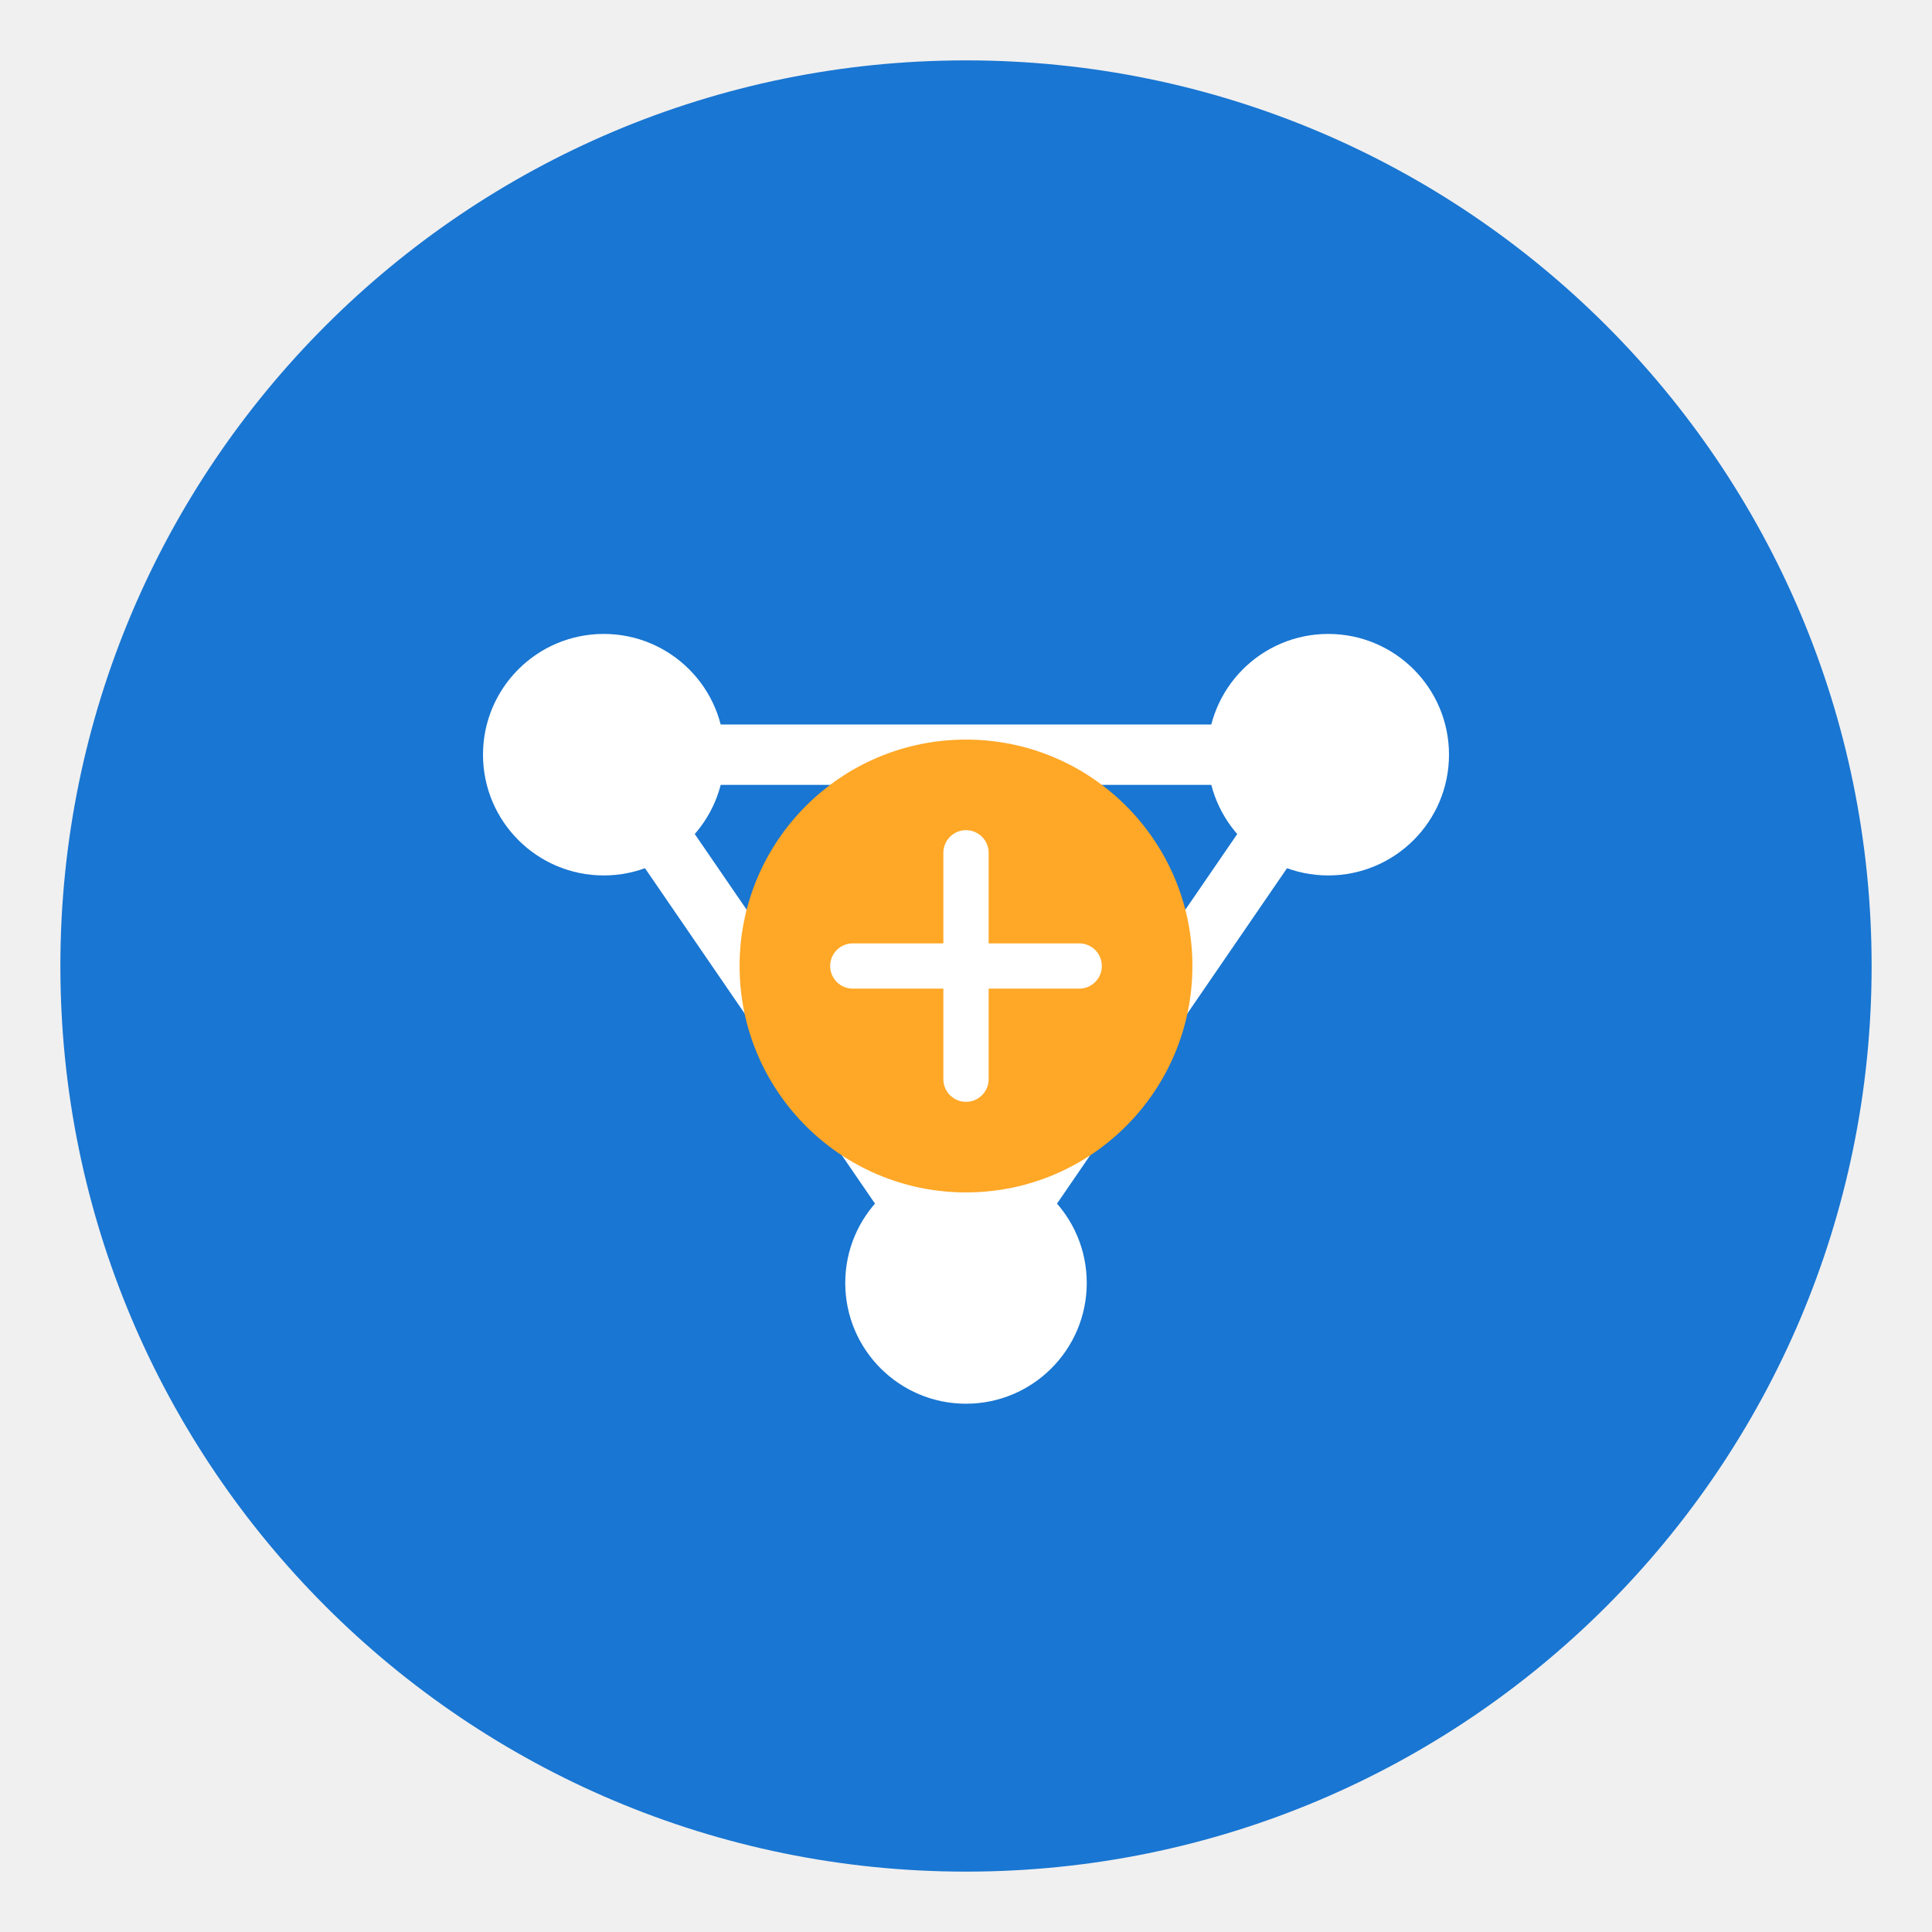
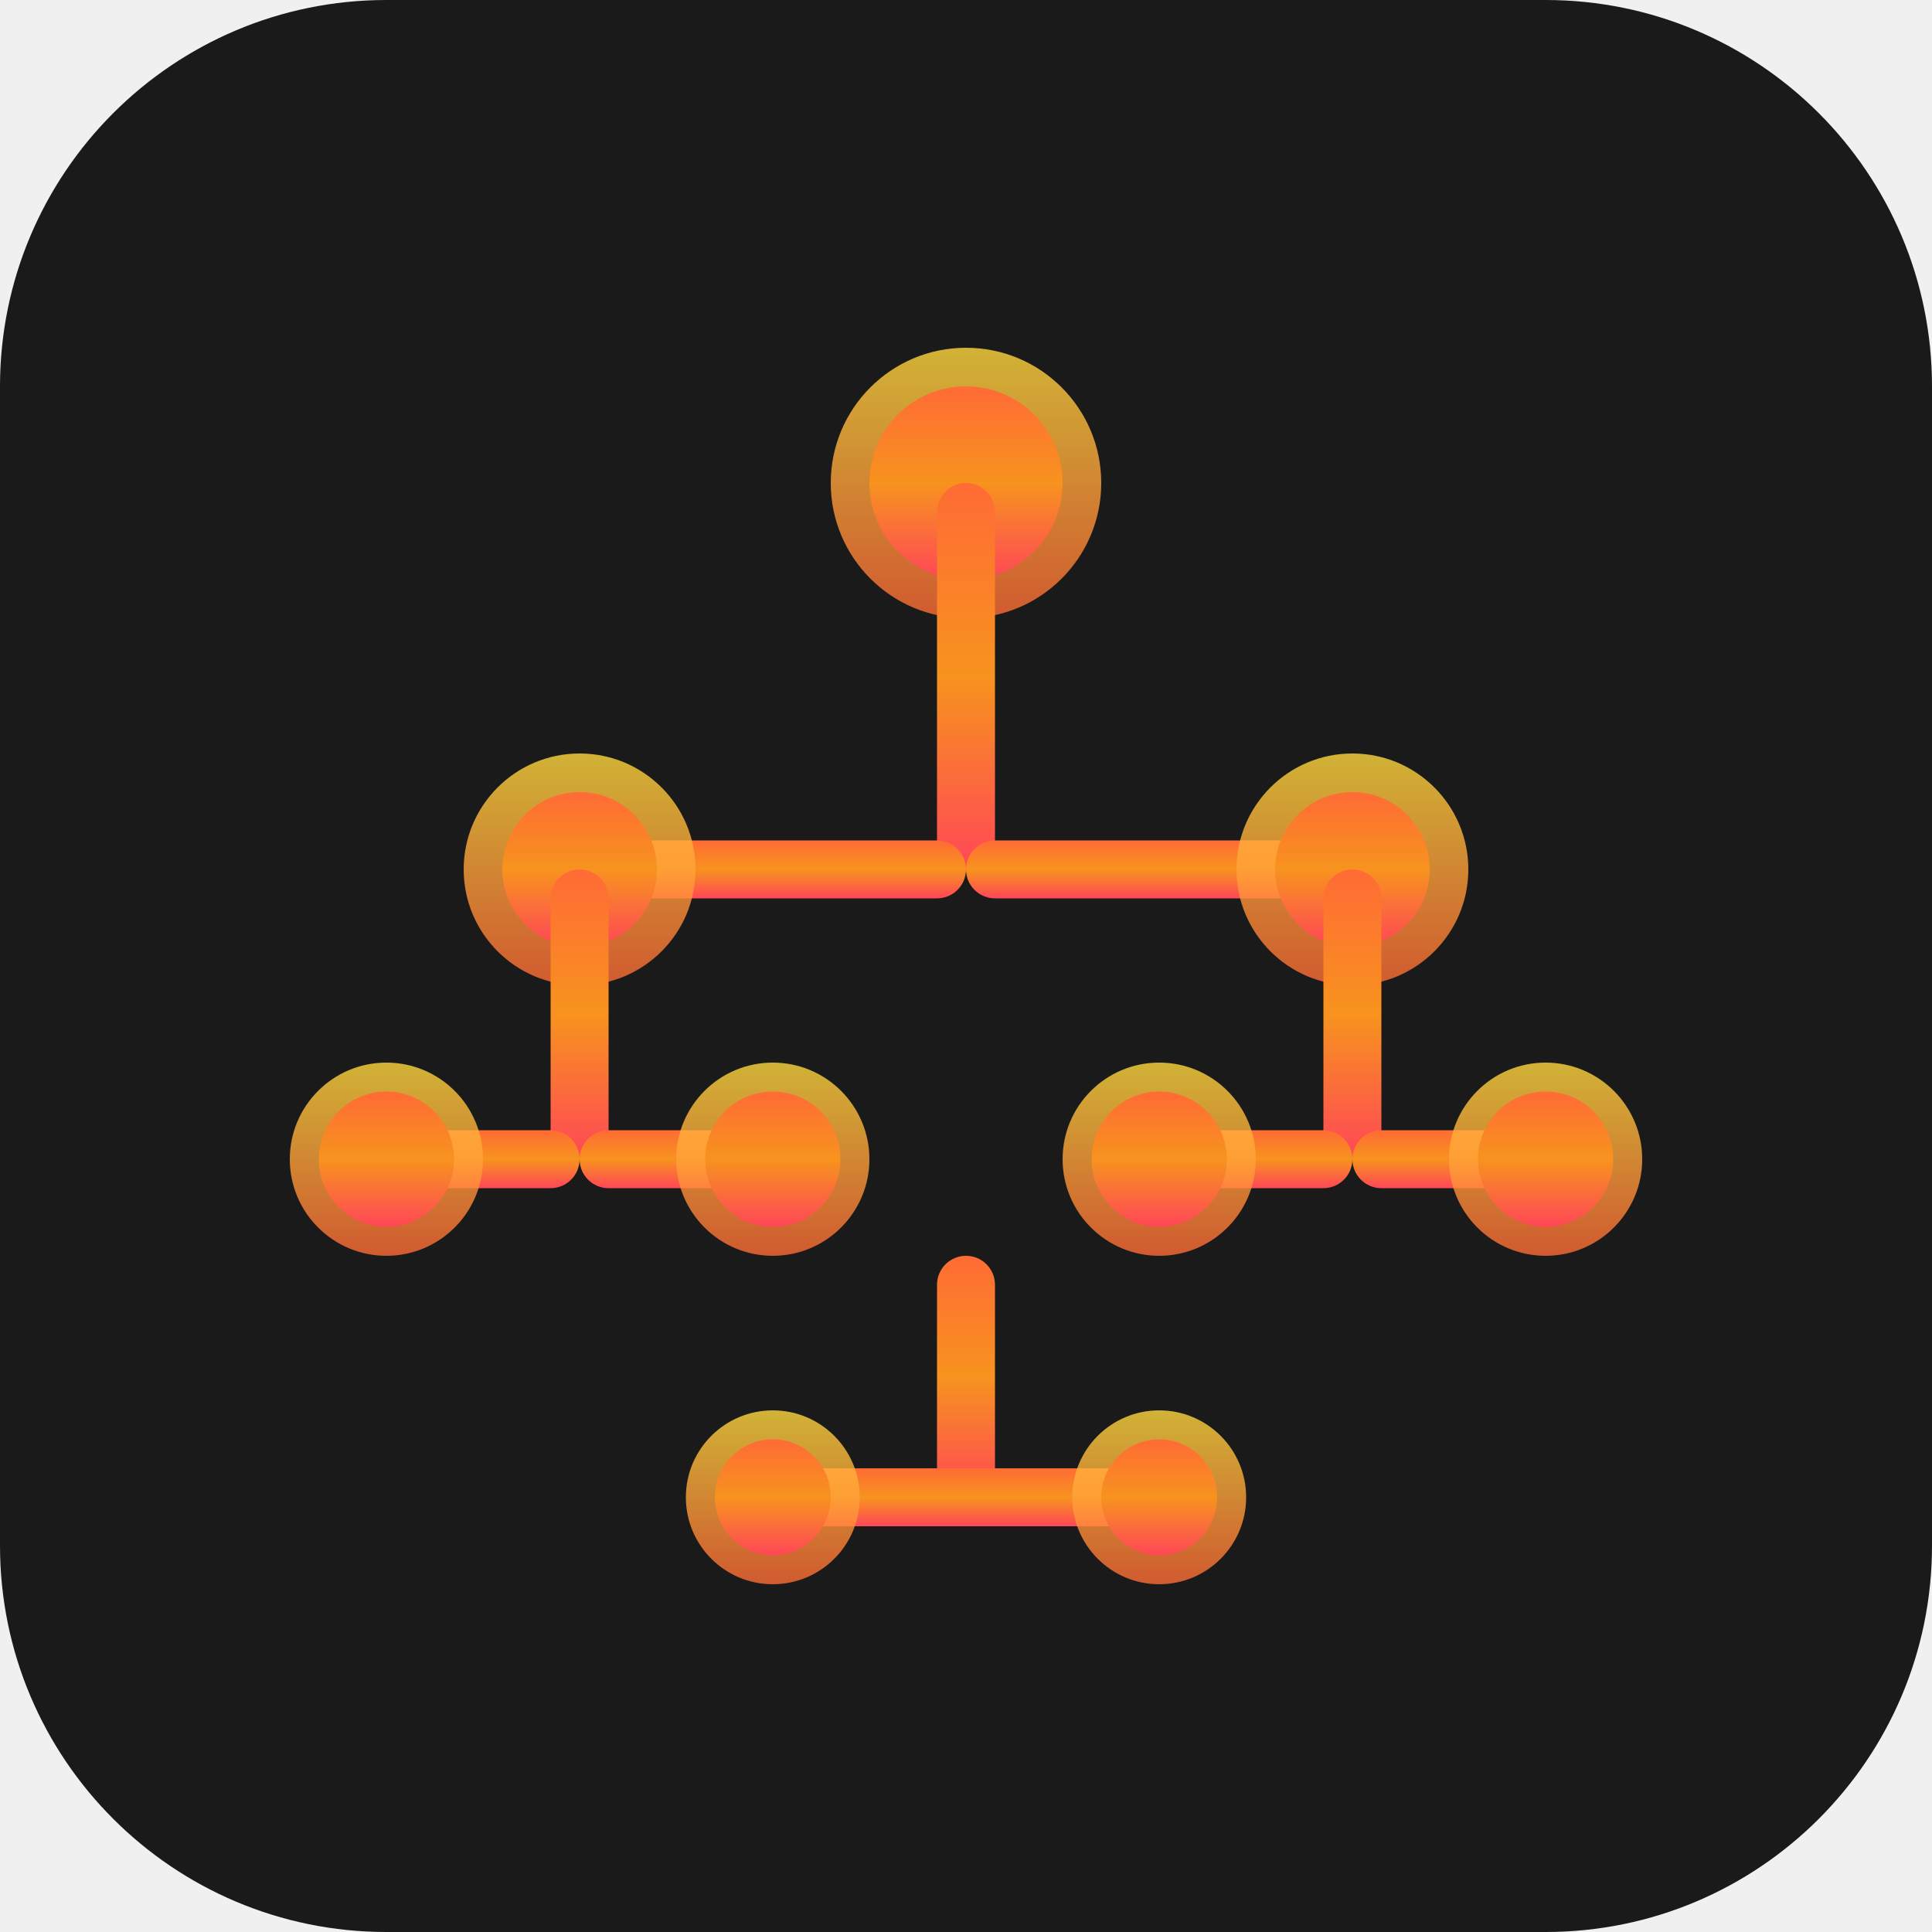
- <svg xmlns="http://www.w3.org/2000/svg" width="256" height="256" viewBox="0 0 256 256">
-   <circle cx="128" cy="128" r="120" fill="#1976D2" />
-   <circle cx="80" cy="100" r="16" fill="white" />
-   <circle cx="176" cy="100" r="16" fill="white" />
-   <circle cx="128" cy="170" r="16" fill="white" />
-   <line x1="80" y1="100" x2="176" y2="100" stroke="white" stroke-width="8" />
-   <line x1="80" y1="100" x2="128" y2="170" stroke="white" stroke-width="8" />
-   <line x1="176" y1="100" x2="128" y2="170" stroke="white" stroke-width="8" />
-   <circle cx="128" cy="128" r="30" fill="#FFA726" />
-   <line x1="128" y1="113" x2="128" y2="143" stroke="white" stroke-width="6" stroke-linecap="round" />
-   <line x1="113" y1="128" x2="143" y2="128" stroke="white" stroke-width="6" stroke-linecap="round" />
+ <svg xmlns="http://www.w3.org/2000/svg" viewBox="0 0 200 200" width="200" height="200">
+   <rect width="200" height="200" rx="40" fill="#1a1a1a" />
+   <defs>
+     <linearGradient id="emberGradient" x1="0%" y1="0%" x2="0%" y2="100%">
+       <stop offset="0%" style="stop-color:#ff6b35;stop-opacity:1" />
+       <stop offset="50%" style="stop-color:#f7931e;stop-opacity:1" />
+       <stop offset="100%" style="stop-color:#ff4757;stop-opacity:1" />
+     </linearGradient>
+     <linearGradient id="emberGlow" x1="0%" y1="0%" x2="0%" y2="100%">
+       <stop offset="0%" style="stop-color:#ffd93d;stop-opacity:0.8" />
+       <stop offset="100%" style="stop-color:#ff6b35;stop-opacity:0.8" />
+     </linearGradient>
+   </defs>
+   <circle cx="100" cy="50" r="14" fill="url(#emberGlow)" />
+   <circle cx="100" cy="50" r="10" fill="url(#emberGradient)" />
+   <rect x="97" y="50" width="6" height="40" fill="url(#emberGradient)" rx="3" />
+   <rect x="60" y="87" width="40" height="6" fill="url(#emberGradient)" rx="3" />
+   <rect x="100" y="87" width="40" height="6" fill="url(#emberGradient)" rx="3" />
+   <circle cx="60" cy="90" r="12" fill="url(#emberGlow)" />
+   <circle cx="60" cy="90" r="8" fill="url(#emberGradient)" />
+   <circle cx="140" cy="90" r="12" fill="url(#emberGlow)" />
+   <circle cx="140" cy="90" r="8" fill="url(#emberGradient)" />
+   <rect x="57" y="90" width="6" height="30" fill="url(#emberGradient)" rx="3" />
+   <rect x="137" y="90" width="6" height="30" fill="url(#emberGradient)" rx="3" />
+   <rect x="40" y="117" width="20" height="6" fill="url(#emberGradient)" rx="3" />
+   <rect x="60" y="117" width="20" height="6" fill="url(#emberGradient)" rx="3" />
+   <rect x="120" y="117" width="20" height="6" fill="url(#emberGradient)" rx="3" />
+   <rect x="140" y="117" width="20" height="6" fill="url(#emberGradient)" rx="3" />
+   <circle cx="40" cy="120" r="10" fill="url(#emberGlow)" />
+   <circle cx="40" cy="120" r="7" fill="url(#emberGradient)" />
+   <circle cx="80" cy="120" r="10" fill="url(#emberGlow)" />
+   <circle cx="80" cy="120" r="7" fill="url(#emberGradient)" />
+   <circle cx="120" cy="120" r="10" fill="url(#emberGlow)" />
+   <circle cx="120" cy="120" r="7" fill="url(#emberGradient)" />
+   <circle cx="160" cy="120" r="10" fill="url(#emberGlow)" />
+   <circle cx="160" cy="120" r="7" fill="url(#emberGradient)" />
+   <rect x="97" y="130" width="6" height="25" fill="url(#emberGradient)" rx="3" />
+   <rect x="80" y="152" width="40" height="6" fill="url(#emberGradient)" rx="3" />
+   <circle cx="80" cy="155" r="9" fill="url(#emberGlow)" />
+   <circle cx="80" cy="155" r="6" fill="url(#emberGradient)" />
+   <circle cx="120" cy="155" r="9" fill="url(#emberGlow)" />
+   <circle cx="120" cy="155" r="6" fill="url(#emberGradient)" />
</svg>
